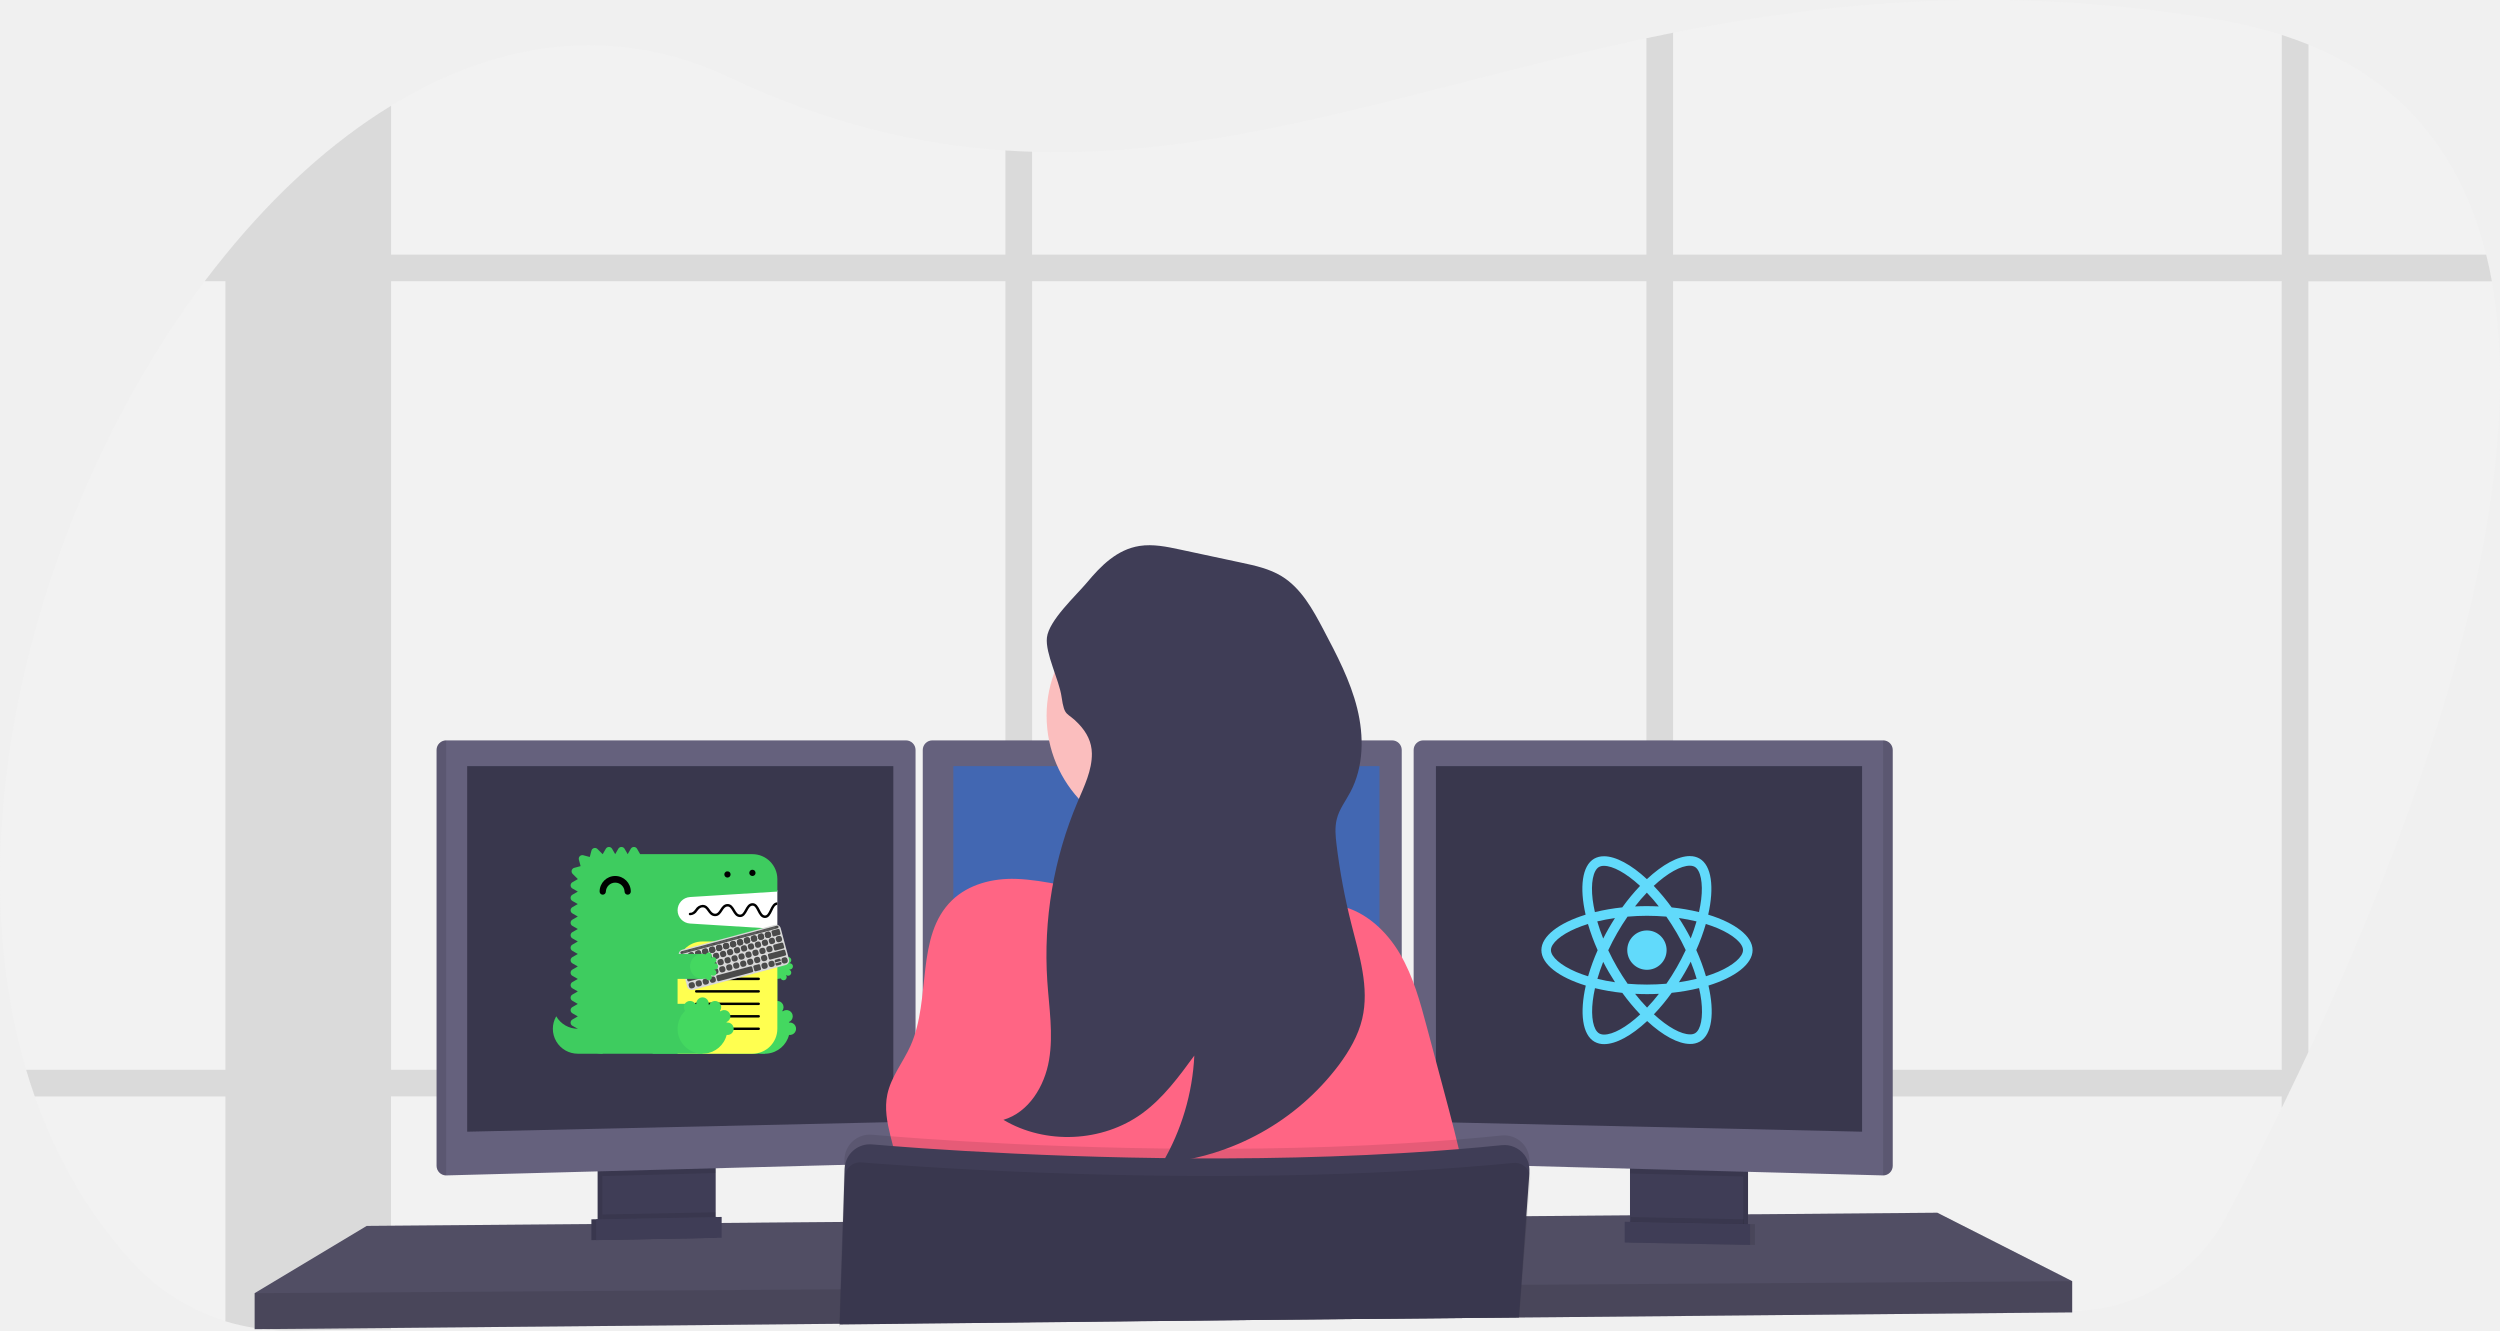
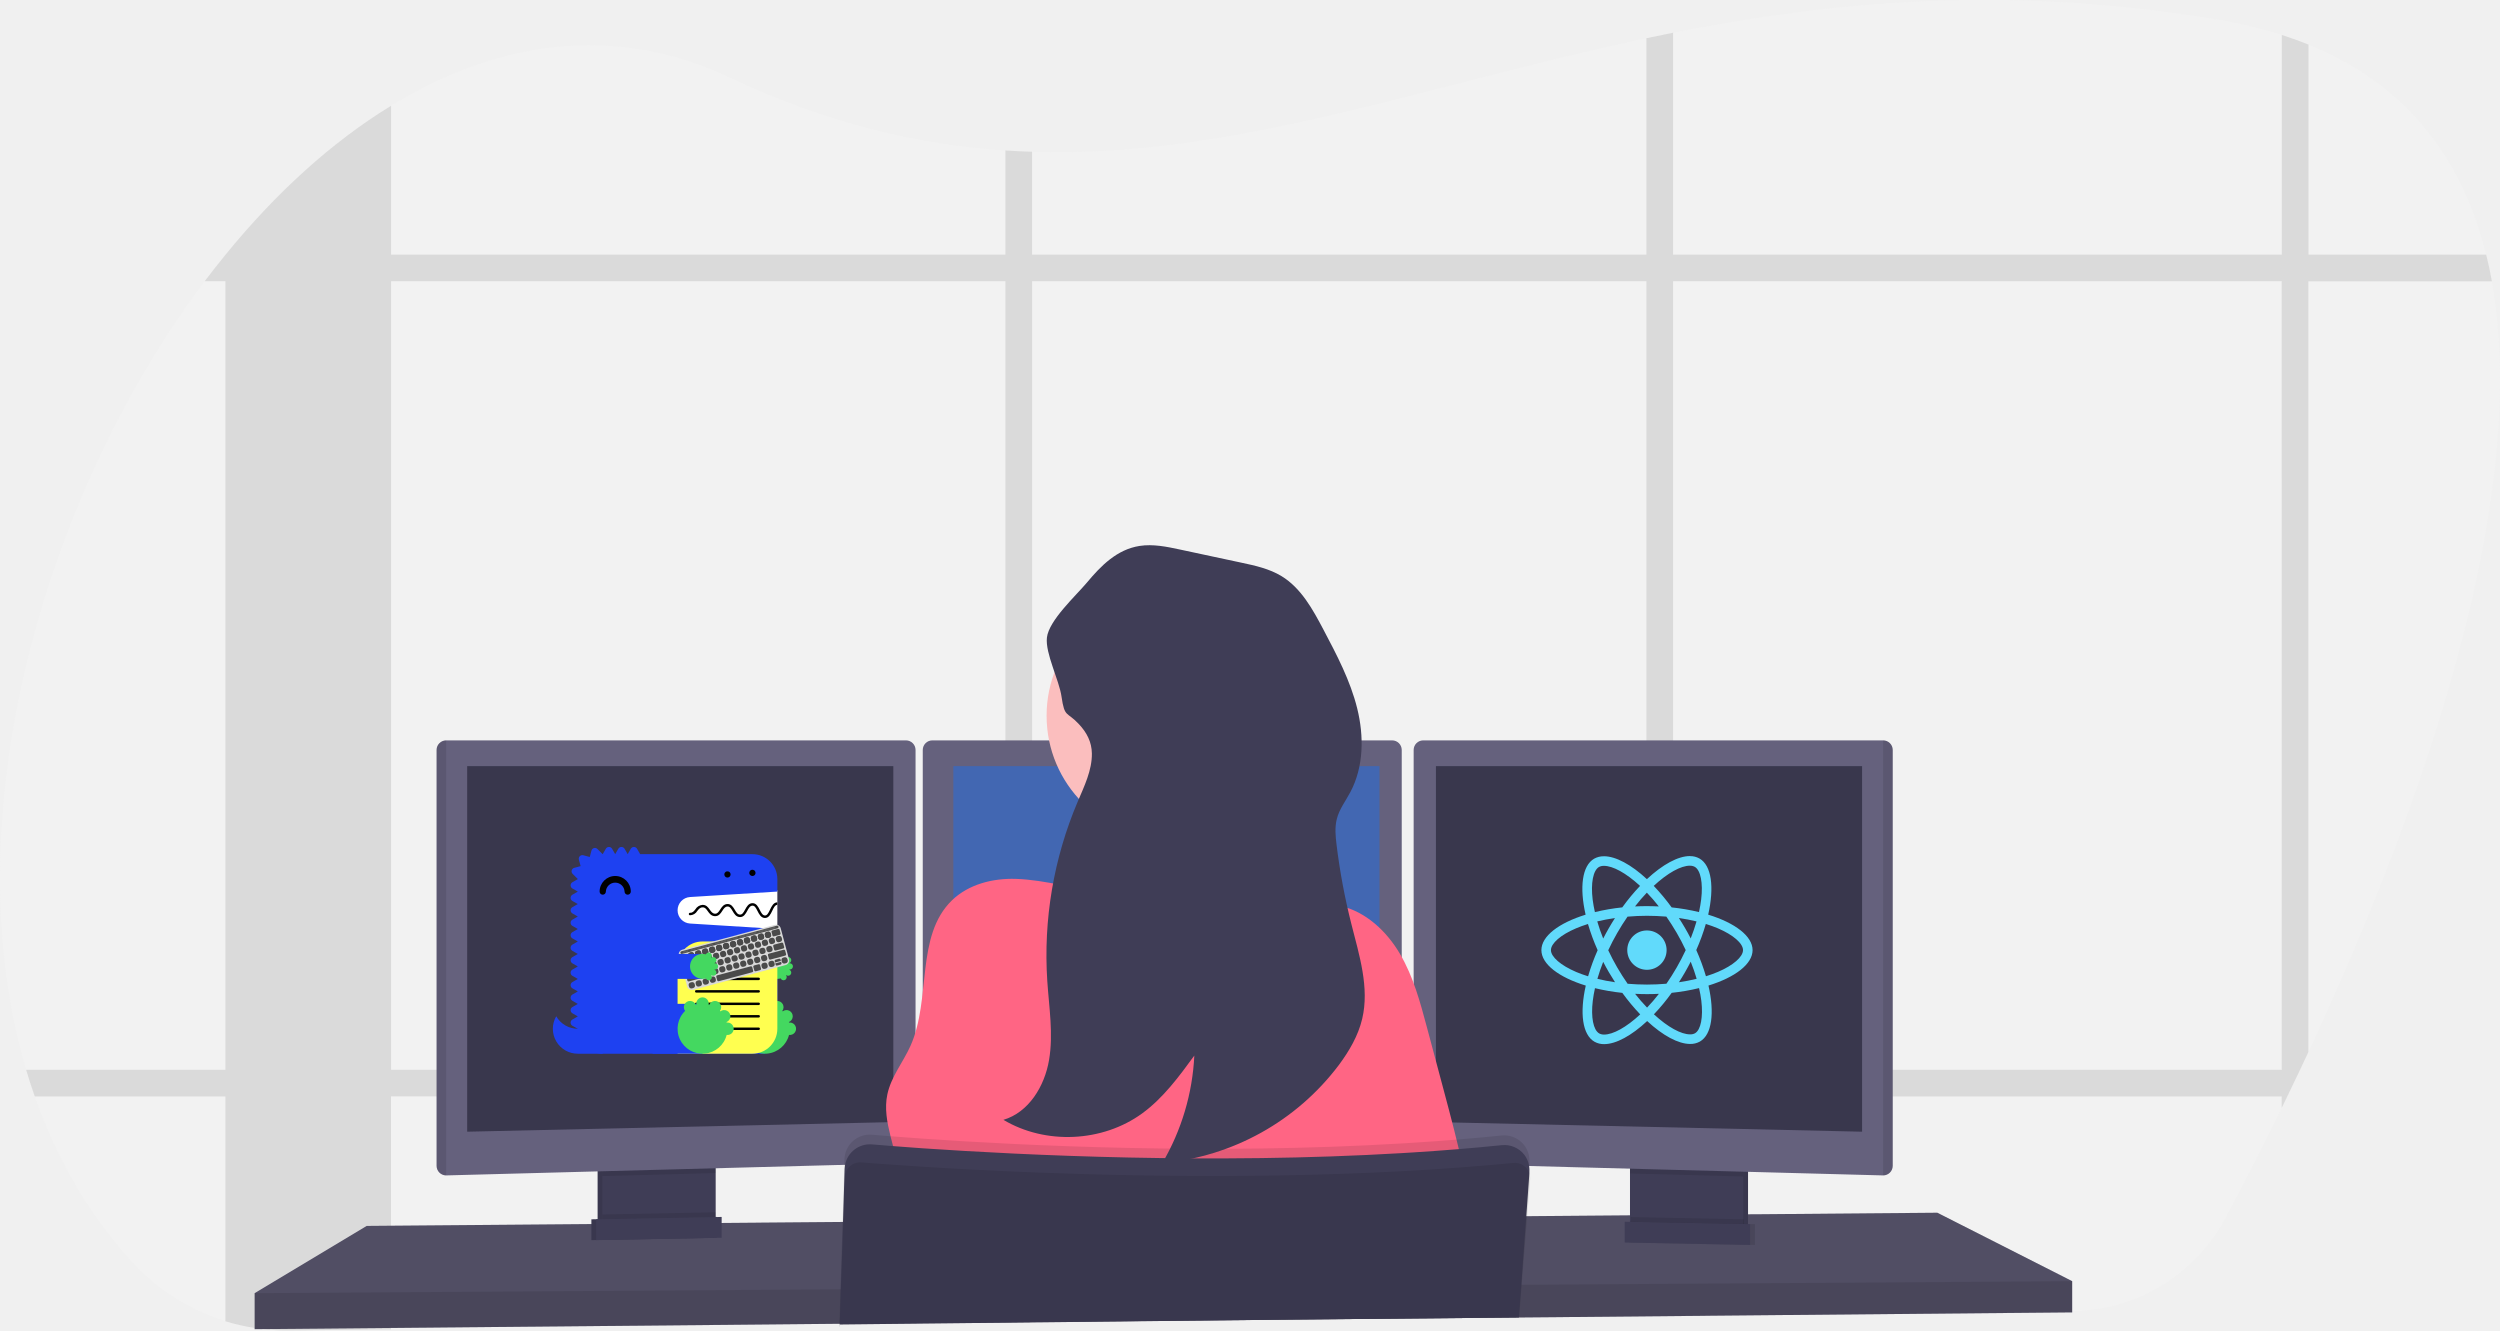
<svg xmlns="http://www.w3.org/2000/svg" width="1041.277" height="554.141" viewBox="0 0 1041.277 554.141">
  <g id="Group_24" data-name="Group 24" transform="translate(-440 -263)">
    <g id="Group_23" data-name="Group 23" transform="translate(439.989 262.965)">
      <path id="Path_299" data-name="Path 299" d="M1040.82,611.12q-1.74,3.75-3.47,7.4-2.7,5.67-5.33,11.12c-.78,1.61-1.56,3.19-2.32,4.77-8.6,17.57-16.63,33.11-23.45,45.89A73.21,73.21,0,0,1,942.44,719l-151.65,1.65h-1.6l-13,.14-11.12.12-34.1.37h-1.38l-17.36.19h-.53l-107,1.16-95.51,1-11.11.12-69,.75H429l-44.75.48h-.48l-141.5,1.53-42.33.46a87.991,87.991,0,0,1-10.79-.54h0c-1.22-.14-2.44-.3-3.65-.49a87.38,87.38,0,0,1-51.29-27.54C116,678.37,102.75,655,93.85,629.64q-1.93-5.49-3.6-11.12C59.44,514.37,97,380,164.6,290.08q4.25-5.64,8.64-11l.07-.08c20.79-25.52,44.1-46.84,68.93-62,44-26.91,92.75-34.49,140.7-11.9,40.57,19.12,78.45,28.11,115.17,30.55,3.71.24,7.42.42,11.11.53,84.23,2.65,163.17-27.7,255.87-47.29,3.69-.78,7.39-1.55,11.12-2.28,66.13-13.16,139.49-20.1,226.73-5.51a189.089,189.089,0,0,1,26.76,6.4q5.77,1.86,11.12,4c41.64,16.94,64.35,48.24,74,87.46q1.37,5.46,2.37,11.11C1134.3,384.41,1084.19,518.23,1040.82,611.12Z" transform="translate(-79.34 -172.91)" fill="#f2f2f2" />
      <path id="Path_300" data-name="Path 300" d="M576.36,618.52a95.21,95.21,0,0,1-1.87,11.12h93.7V618.52Zm-78.25,62.81,11.11-.09V653.77c-3.81-.17-7.52-.34-11.11-.52ZM265.19,618.52v11.12h198.5V618.52ZM1114.87,279h-74V191.51q-5.35-2.17-11.12-4V279H776.21V186.58c-3.73.73-7.43,1.5-11.12,2.28V279H509.22V236.15c-3.69-.11-7.4-.29-11.11-.53V279H242.24V217c-24.83,15.16-48.14,36.48-68.93,62h-.07v.08q-4.4,5.4-8.64,11h8.64V618.52h-83q1.66,5.63,3.6,11.12h79.39v93.62a87,87,0,0,0,12.2,2.79c1.21.19,2.43.35,3.65.49h0a87.991,87.991,0,0,0,10.79.54l42.33-.46v-97H498.11v94.21l11.11-.12V629.64H765.09V721l11.12-.12V629.64H1029.7v4.77c.76-1.58,1.54-3.16,2.32-4.77q2.63-5.45,5.33-11.12,1.73-3.64,3.47-7.4v-321h76.42Q1116.23,284.43,1114.87,279ZM242.24,618.52V290.08H498.11V618.52Zm267,0V290.08H765.09V618.52Zm520.48,0H776.21V290.08H1029.7Z" transform="translate(-79.34 -172.91)" opacity="0.1" />
      <path id="Path_301" data-name="Path 301" d="M863.09,533.65v13l-151.92,1.4-1.62.03-57.74.53-1.38.02-17.55.15h-.52l-106.98.99L349.77,551.4h-.15l-44.65.42-.48.01-198.4,1.82v-15l46.65-28,93.6-.78,2-.01.66-.01,2-.03,44.94-.37,2.01-.01.64-.01,2-.01L315,509.3l.38-.01,35.55-.3h.29l277.4-2.34,6.79-.05h.68l5.18-.05,37.65-.31,2-.03,1.85-.02h.96l11.71-.09,2.32-.03,3.11-.02,9.75-.09,15.47-.13,2-.02,3.48-.02h.65l74.71-.64Z" fill="#65617d" />
      <path id="Path_302" data-name="Path 302" d="M863.09,533.65v13l-151.92,1.4-1.62.03-57.74.53-1.38.02-17.55.15h-.52l-106.98.99L349.77,551.4h-.15l-44.65.42-.48.01-198.4,1.82v-15l46.65-28,93.6-.78,2-.01.66-.01,2-.03,44.94-.37,2.01-.01.64-.01,2-.01L315,509.3l.38-.01,35.55-.3h.29l277.4-2.34,6.79-.05h.68l5.18-.05,37.65-.31,2-.03,1.85-.02h.96l11.71-.09,2.32-.03,3.11-.02,9.75-.09,15.47-.13,2-.02,3.48-.02h.65l74.71-.64Z" opacity="0.2" />
      <path id="Path_303" data-name="Path 303" d="M375.44,656.57v24.49a6.13,6.13,0,0,1-3.5,5.54,6,6,0,0,1-2.5.6l-34.9.74a6,6,0,0,1-2.7-.57,6.12,6.12,0,0,1-3.57-5.57V656.57Z" transform="translate(-79.34 -172.91)" fill="#3f3d56" />
      <path id="Path_304" data-name="Path 304" d="M375.44,656.57v24.49a6.13,6.13,0,0,1-3.5,5.54,6,6,0,0,1-2.5.6l-34.9.74a6,6,0,0,1-2.7-.57,6.12,6.12,0,0,1-3.57-5.57V656.57Z" transform="translate(-79.34 -172.91)" opacity="0.1" />
      <path id="Path_305" data-name="Path 305" d="M377.44,656.57v24.49a6.13,6.13,0,0,1-3.5,5.54,6,6,0,0,1-2.5.6l-34.9.74a6,6,0,0,1-2.7-.57,6.12,6.12,0,0,1-3.57-5.57V656.57Z" transform="translate(-79.34 -172.91)" fill="#3f3d56" />
      <rect id="Rectangle_137" data-name="Rectangle 137" width="47.17" height="31.5" transform="translate(680.92 483.65)" fill="#3f3d56" />
      <rect id="Rectangle_138" data-name="Rectangle 138" width="47.17" height="31.5" transform="translate(680.92 483.65)" opacity="0.1" />
      <rect id="Rectangle_139" data-name="Rectangle 139" width="47.17" height="31.5" transform="translate(678.92 483.65)" fill="#3f3d56" />
      <path id="Path_306" data-name="Path 306" d="M298.09,483.65v4.97l-47.17,1.26v-6.23Z" opacity="0.1" />
      <path id="Path_307" data-name="Path 307" d="M460.69,485.27v168.2a4,4,0,0,1-3.85,3.95l-191.65,5.1h-.05a4,4,0,0,1-3.95-3.95V485.27a4,4,0,0,1,3.95-3.95h191.6a4,4,0,0,1,3.95,3.95Z" transform="translate(-79.34 -172.91)" fill="#65617d" />
      <path id="Path_308" data-name="Path 308" d="M265.19,481.32v181.2h-.05a4,4,0,0,1-3.95-3.95V485.27a4,4,0,0,1,3.95-3.95Z" transform="translate(-79.34 -172.91)" opacity="0.1" />
      <path id="Path_309" data-name="Path 309" d="M194.59,319.15h177.5V467.4l-177.5,4Z" fill="#39374d" />
      <path id="Path_310" data-name="Path 310" d="M726.09,483.65v6.41l-47.17-1.26v-5.15Z" opacity="0.1" />
      <path id="Path_311" data-name="Path 311" d="M867.69,485.27v173.3a4,4,0,0,1-4,3.95h0L672,657.42a4,4,0,0,1-3.85-3.95V485.27a4,4,0,0,1,3.95-3.95H863.7a4,4,0,0,1,3.99,3.95Z" transform="translate(-79.34 -172.91)" fill="#65617d" />
      <path id="Path_312" data-name="Path 312" d="M867.69,485.27v173.3a4,4,0,0,1-4,3.95h0V481.32h0a4,4,0,0,1,4,3.95Z" transform="translate(-79.34 -172.91)" opacity="0.1" />
      <path id="Path_313" data-name="Path 313" d="M775.59,319.15H598.09V467.4l177.5,4Z" fill="#39374d" />
      <path id="Path_314" data-name="Path 314" d="M663.19,485.27v168.2a4,4,0,0,1-3.85,3.95l-191.65,5.1h0a4,4,0,0,1-4-3.95V485.27a4,4,0,0,1,3.95-3.95h191.6A4,4,0,0,1,663.19,485.27Z" transform="translate(-79.34 -172.91)" fill="#65617d" />
      <path id="Path_315" data-name="Path 315" d="M397.09,319.15h177.5V467.4l-177.5,4Z" fill="#4267b2" />
      <path id="Path_316" data-name="Path 316" d="M863.09,533.65v13l-151.92,1.4-1.62.03-57.74.53-1.38.02-17.55.15h-.52l-106.98.99L349.77,551.4h-.15l-44.65.42-.48.01-198.4,1.82v-15l202.51-1.33h.48l40.99-.28h.19l283.08-1.87h.29l.17-.01h.47l4.79-.03h1.46l74.49-.5,4.4-.02.98-.01Z" opacity="0.1" />
      <circle id="Ellipse_111" data-name="Ellipse 111" cx="51.33" cy="51.33" r="51.33" transform="translate(435.93 246.82)" fill="#fbbebe" />
      <path id="Path_317" data-name="Path 317" d="M617.94,550.07s-99.5,12-90,0c3.44-4.34,4.39-17.2,4.2-31.85-.06-4.45-.22-9.06-.45-13.65-1.1-22-3.75-43.5-3.75-43.5s87-41,77-8.5c-4,13.13-2.69,31.57.35,48.88.89,5.05,1.92,10,3,14.7a344.66,344.66,0,0,0,9.65,33.92Z" transform="translate(-79.34 -172.91)" fill="#fbbebe" />
      <path id="Path_318" data-name="Path 318" d="M585.47,546c11.51-2.13,23.7-6,34.53-1.54,2.85,1.17,5.47,2.88,8.39,3.86s6.12,1.22,9.16,1.91c10.68,2.42,19.34,10.55,24.9,20s8.44,20.14,11.26,30.72l6.9,25.83c6,22.45,12,45.09,13.39,68.3a2437.506,2437.506,0,0,1-250.84,1.43c5.44-10.34,11-21.31,10.54-33s-7.19-23.22-4.76-34.74c1.55-7.34,6.57-13.39,9.64-20.22,8.75-19.52,1.94-45.79,17.32-60.65,6.92-6.68,17-9.21,26.63-8.89,12.28.41,24.85,4.24,37,6.11C555.09,547.48,569.79,548.88,585.47,546Z" transform="translate(-79.34 -172.91)" fill="#ff6584" />
      <path id="Path_319" data-name="Path 319" d="M716.37,657.17l-.1,1.43v.1l-.17,2.3-1.33,18.51-1.61,22.3-.46,6.28-1,13.44v.17l-107,1-175.59,1.9v.84h-.14v-1.12l.45-14.36.86-28.06.74-23.79.07-2.37a10.53,10.53,0,0,1,11.42-10.17c4.72.4,10.85.89,18.18,1.41l3,.22c42.33,2.94,120.56,6.74,199.5,2,1.66-.09,3.33-.19,5-.31,12.24-.77,24.47-1.76,36.58-3a10.53,10.53,0,0,1,11.6,11.23Z" transform="translate(-79.34 -172.91)" opacity="0.1" />
      <path id="Path_320" data-name="Path 320" d="M429.08,725.44v-.84l175.62-1.91,107-1h.3v-.17l1-13.44.43-6,1.64-22.61,1.29-17.9v-.44a10.617,10.617,0,0,0-.11-2.47.3.3,0,0,0,0-.1,10.391,10.391,0,0,0-2-4.64,10.54,10.54,0,0,0-9.42-4c-12.11,1.24-24.34,2.23-36.58,3-1.67.12-3.34.22-5,.31-78.94,4.69-157.17.89-199.5-2l-3-.22c-7.33-.52-13.46-1-18.18-1.41a10.54,10.54,0,0,0-11.24,8.53,11,11,0,0,0-.18,1.64l-.68,22.16L429.54,710l-.44,14.36v1.12Z" transform="translate(-79.34 -172.91)" fill="#3f3d56" />
      <path id="Path_321" data-name="Path 321" d="M716.67,664.18l-1.23,15.33-1.83,22.85-.46,5.72-1,12.81-.06.64v.17h0l-.15,1.48.11-1.48h-.29l-107,1-175.65,1.9v-.28l.49-14.36,1-28.06.64-18.65A6.36,6.36,0,0,1,434.3,658a6.25,6.25,0,0,1,3.78-.9c2.1.17,4.68.37,7.69.59,4.89.36,10.92.78,17.94,1.22,13,.82,29.31,1.7,48,2.42,52,2,122.2,2.67,188.88-3.17,3-.26,6.1-.55,9.13-.84a6.26,6.26,0,0,1,3.48.66,5.159,5.159,0,0,1,.86.54,6.14,6.14,0,0,1,2,2.46,3.564,3.564,0,0,1,.25.61A6.279,6.279,0,0,1,716.67,664.18Z" transform="translate(-79.34 -172.91)" opacity="0.1" />
      <path id="Path_322" data-name="Path 322" d="M377.44,677.87v3.19a6.13,6.13,0,0,1-3.5,5.54l-40.1.77a6.12,6.12,0,0,1-3.57-5.57v-3Z" transform="translate(-79.34 -172.91)" opacity="0.1" />
      <path id="Path_323" data-name="Path 323" d="M298.59,515.57l-52.25,1V507.9l52.25-1Z" fill="#3f3d56" />
      <path id="Path_324" data-name="Path 324" d="M298.59,515.57l-52.25,1V507.9l52.25-1Z" opacity="0.1" />
      <path id="Path_325" data-name="Path 325" d="M300.59,515.57l-52.25,1V507.9l52.25-1Z" fill="#3f3d56" />
      <path id="Path_326" data-name="Path 326" d="M758.56,679.87v3.19a6.13,6.13,0,0,0,3.5,5.54l40.1.77a6.12,6.12,0,0,0,3.57-5.57v-3Z" transform="translate(-79.34 -172.91)" opacity="0.1" />
      <path id="Path_327" data-name="Path 327" d="M678.72,517.57l52.25,1V509.9l-52.25-1Z" opacity="0.1" />
      <path id="Path_328" data-name="Path 328" d="M676.72,517.57l52.25,1V509.9l-52.25-1Z" fill="#3f3d56" />
      <path id="Path_329" data-name="Path 329" d="M534.13,486.79c.08,7-3.16,13.6-5.91,20.07a163.491,163.491,0,0,0-12.66,74.71c.73,11,2.58,22,.73,32.9s-8.43,21.77-19,24.9c17.53,10.45,41.26,9.35,57.76-2.66,8.79-6.4,15.34-15.33,21.75-24.11a97.86,97.86,0,0,1-13.31,44.75A103.43,103.43,0,0,0,637,616.53c4.31-5.81,8.06-12.19,9.72-19.23,3.09-13-1.22-26.51-4.51-39.5a266.055,266.055,0,0,1-6.17-33c-.43-3.56-.78-7.22.1-10.7,1-4.07,3.67-7.51,5.64-11.22,5.6-10.54,5.73-23.3,2.86-34.88s-8.49-22.26-14.06-32.81c-4.46-8.46-9.3-17.31-17.46-22.28-5.1-3.1-11-4.39-16.88-5.64l-25.37-5.43c-5.55-1.19-11.26-2.38-16.87-1.51-9.47,1.48-16.14,8.32-22,15.34-4.59,5.46-15.81,15.71-16.6,22.86-.72,6.59,5.1,17.63,6.09,24.58,1.3,9,2.22,6,7.3,11.52C532,478.05,534.07,482,534.13,486.79Z" transform="translate(-79.34 -172.91)" fill="#3f3d56" />
    </g>
    <g id="docusaurus_keytar" transform="translate(670.271 615.768)">
      <path id="Path_40" data-name="Path 40" d="M99,52h43.635V69.662H99Z" transform="translate(-49.132 -33.936)" fill="#fff" fill-rule="evenodd" />
-       <path id="Path_41" data-name="Path 41" d="M13.389,158.195A10.377,10.377,0,0,1,4.4,153a10.377,10.377,0,0,0,8.988,15.584H23.779V158.195Z" transform="translate(-3 -82.47)" fill="#3ecc5f" fill-rule="evenodd" />
-       <path id="Path_42" data-name="Path 42" d="M66.967,38.083l36.373-2.273V30.615A10.389,10.389,0,0,0,92.95,20.226H46.2l-1.3-2.249a1.5,1.5,0,0,0-2.6,0L41,20.226l-1.3-2.249a1.5,1.5,0,0,0-2.6,0l-1.3,2.249-1.3-2.249a1.5,1.5,0,0,0-2.6,0l-1.3,2.249-.034,0-2.152-2.151a1.5,1.5,0,0,0-2.508.672L25.21,21.4l-2.7-.723a1.5,1.5,0,0,0-1.836,1.837l.722,2.7-2.65.71a1.5,1.5,0,0,0-.673,2.509l2.152,2.152c0,.011,0,.022,0,.033l-2.249,1.3a1.5,1.5,0,0,0,0,2.6l2.249,1.3-2.249,1.3a1.5,1.5,0,0,0,0,2.6L20.226,41l-2.249,1.3a1.5,1.5,0,0,0,0,2.6l2.249,1.3-2.249,1.3a1.5,1.5,0,0,0,0,2.6l2.249,1.3-2.249,1.3a1.5,1.5,0,0,0,0,2.6l2.249,1.3-2.249,1.3a1.5,1.5,0,0,0,0,2.6l2.249,1.3-2.249,1.3a1.5,1.5,0,0,0,0,2.6l2.249,1.3-2.249,1.3a1.5,1.5,0,0,0,0,2.6l2.249,1.3-2.249,1.3a1.5,1.5,0,0,0,0,2.6l2.249,1.3-2.249,1.3a1.5,1.5,0,0,0,0,2.6l2.249,1.3-2.249,1.3a1.5,1.5,0,0,0,0,2.6l2.249,1.3-2.249,1.3a1.5,1.5,0,0,0,0,2.6l2.249,1.3A10.389,10.389,0,0,0,30.615,103.34H92.95A10.389,10.389,0,0,0,103.34,92.95V51.393L66.967,49.12a5.53,5.53,0,0,1,0-11.038" transform="translate(-9.836 -17.226)" fill="#3ecc5f" fill-rule="evenodd" />
-       <path id="Path_43" data-name="Path 43" d="M143,163.779h15.584V143H143Z" transform="translate(-70.275 -77.665)" fill="#3ecc5f" fill-rule="evenodd" />
+       <path id="Path_41" data-name="Path 41" d="M13.389,158.195A10.377,10.377,0,0,1,4.4,153a10.377,10.377,0,0,0,8.988,15.584H23.779V158.195Z" transform="translate(-3 -82.47)" fill="#1E41F1" fill-rule="evenodd" />
+       <path id="Path_42" data-name="Path 42" d="M66.967,38.083l36.373-2.273V30.615A10.389,10.389,0,0,0,92.95,20.226H46.2l-1.3-2.249a1.5,1.5,0,0,0-2.6,0L41,20.226l-1.3-2.249a1.5,1.5,0,0,0-2.6,0l-1.3,2.249-1.3-2.249a1.5,1.5,0,0,0-2.6,0l-1.3,2.249-.034,0-2.152-2.151a1.5,1.5,0,0,0-2.508.672L25.21,21.4l-2.7-.723a1.5,1.5,0,0,0-1.836,1.837l.722,2.7-2.65.71a1.5,1.5,0,0,0-.673,2.509l2.152,2.152c0,.011,0,.022,0,.033l-2.249,1.3a1.5,1.5,0,0,0,0,2.6l2.249,1.3-2.249,1.3a1.5,1.5,0,0,0,0,2.6L20.226,41l-2.249,1.3a1.5,1.5,0,0,0,0,2.6l2.249,1.3-2.249,1.3a1.5,1.5,0,0,0,0,2.6l2.249,1.3-2.249,1.3a1.5,1.5,0,0,0,0,2.6l2.249,1.3-2.249,1.3a1.5,1.5,0,0,0,0,2.6l2.249,1.3-2.249,1.3a1.5,1.5,0,0,0,0,2.6l2.249,1.3-2.249,1.3a1.5,1.5,0,0,0,0,2.6l2.249,1.3-2.249,1.3a1.5,1.5,0,0,0,0,2.6l2.249,1.3-2.249,1.3a1.5,1.5,0,0,0,0,2.6l2.249,1.3-2.249,1.3a1.5,1.5,0,0,0,0,2.6l2.249,1.3-2.249,1.3a1.5,1.5,0,0,0,0,2.6l2.249,1.3A10.389,10.389,0,0,0,30.615,103.34H92.95A10.389,10.389,0,0,0,103.34,92.95V51.393L66.967,49.12a5.53,5.53,0,0,1,0-11.038" transform="translate(-9.836 -17.226)" fill="#1E41F1" fill-rule="evenodd" />
+       <path id="Path_43" data-name="Path 43" d="M143,163.779h15.584V143H143Z" transform="translate(-70.275 -77.665)" fill="#1E41F1" fill-rule="evenodd" />
      <path id="Path_44" data-name="Path 44" d="M173.779,148.389a2.582,2.582,0,0,0-.332.033c-.02-.078-.038-.156-.06-.234a2.594,2.594,0,1,0-2.567-4.455q-.086-.088-.174-.175a2.593,2.593,0,1,0-4.461-2.569c-.077-.022-.154-.04-.231-.06a2.6,2.6,0,1,0-5.128,0c-.077.02-.154.038-.231.06a2.594,2.594,0,1,0-4.461,2.569,10.384,10.384,0,1,0,17.314,9.992,2.592,2.592,0,1,0,.332-5.161" transform="translate(-75.08 -75.262)" fill="#44d860" fill-rule="evenodd" />
-       <path id="Path_45" data-name="Path 45" d="M153,113.389h15.584V103H153Z" transform="translate(-75.08 -58.444)" fill="#3ecc5f" fill-rule="evenodd" />
+       <path id="Path_45" data-name="Path 45" d="M153,113.389h15.584V103H153Z" transform="translate(-75.08 -58.444)" fill="#1E41F1" fill-rule="evenodd" />
      <path id="Path_46" data-name="Path 46" d="M183.389,108.944a1.3,1.3,0,1,0,0-2.6,1.336,1.336,0,0,0-.166.017c-.01-.039-.019-.078-.03-.117a1.3,1.3,0,0,0-.5-2.5,1.285,1.285,0,0,0-.783.269q-.043-.044-.087-.087a1.285,1.285,0,0,0,.263-.776,1.3,1.3,0,0,0-2.493-.509,5.195,5.195,0,1,0,0,10,1.3,1.3,0,0,0,2.493-.509,1.285,1.285,0,0,0-.263-.776q.044-.043.087-.087a1.285,1.285,0,0,0,.783.269,1.3,1.3,0,0,0,.5-2.5c.011-.038.02-.078.03-.117a1.337,1.337,0,0,0,.166.017" transform="translate(-84.691 -57.894)" fill="#44d860" fill-rule="evenodd" />
      <path id="Path_47" data-name="Path 47" d="M52.188,48.292a1.3,1.3,0,0,1-1.3-1.3,3.9,3.9,0,0,0-7.792,0,1.3,1.3,0,1,1-2.6,0,6.493,6.493,0,0,1,12.987,0,1.3,1.3,0,0,1-1.3,1.3" transform="translate(-21.02 -28.41)" fill-rule="evenodd" />
      <path id="Path_48" data-name="Path 48" d="M103,139.752h31.168a10.389,10.389,0,0,0,10.389-10.389V93H113.389A10.389,10.389,0,0,0,103,103.389Z" transform="translate(-51.054 -53.638)" fill="#ffff50" fill-rule="evenodd" />
      <path id="Path_49" data-name="Path 49" d="M141.1,94.017H115.106a.519.519,0,1,1,0-1.039H141.1a.519.519,0,0,1,0,1.039m0,10.389H115.106a.519.519,0,1,1,0-1.039H141.1a.519.519,0,0,1,0,1.039m0,10.389H115.106a.519.519,0,1,1,0-1.039H141.1a.519.519,0,0,1,0,1.039m0-25.877H115.106a.519.519,0,1,1,0-1.039H141.1a.519.519,0,0,1,0,1.039m0,10.293H115.106a.519.519,0,1,1,0-1.039H141.1a.519.519,0,0,1,0,1.039m0,10.389H115.106a.519.519,0,1,1,0-1.039H141.1a.519.519,0,0,1,0,1.039m7.782-47.993c-.006,0-.011,0-.018,0-1.605.055-2.365,1.66-3.035,3.077-.7,1.48-1.24,2.443-2.126,2.414-.981-.035-1.542-1.144-2.137-2.317-.683-1.347-1.462-2.876-3.1-2.819-1.582.054-2.344,1.451-3.017,2.684-.715,1.313-1.2,2.112-2.141,2.075-1-.036-1.533-.938-2.149-1.981-.686-1.162-1.479-2.467-3.084-2.423-1.555.053-2.319,1.239-2.994,2.286-.713,1.106-1.213,1.781-2.164,1.741-1.025-.036-1.554-.784-2.167-1.65-.688-.973-1.463-2.074-3.062-2.021a3.815,3.815,0,0,0-2.959,1.879c-.64.812-1.14,1.456-2.2,1.415a.52.52,0,0,0-.037,1.039,3.588,3.588,0,0,0,3.05-1.811c.611-.777,1.139-1.448,2.178-1.483,1-.043,1.47.579,2.179,1.582.674.953,1.438,2.033,2.977,2.089,1.612.054,2.387-1.151,3.074-2.217.614-.953,1.144-1.775,2.156-1.81.931-.035,1.438.7,2.153,1.912.674,1.141,1.437,2.434,3.006,2.491,1.623.056,2.407-1.361,3.09-2.616.592-1.085,1.15-2.109,2.14-2.143.931-.022,1.417.829,2.135,2.249.671,1.326,1.432,2.828,3.026,2.886l.088,0c1.592,0,2.347-1.6,3.015-3.01.592-1.252,1.152-2.431,2.113-2.479Z" transform="translate(-55.378 -38.552)" fill-rule="evenodd" />
-       <path id="Path_50" data-name="Path 50" d="M83,163.779h20.779V143H83Z" transform="translate(-41.443 -77.665)" fill="#3ecc5f" fill-rule="evenodd" />
+       <path id="Path_50" data-name="Path 50" d="M83,163.779h20.779V143H83Z" transform="translate(-41.443 -77.665)" fill="#1E41F1" fill-rule="evenodd" />
      <g id="Group_8" data-name="Group 8" transform="matrix(0.966, -0.259, 0.259, 0.966, 51.971, 43.3)">
        <rect id="Rectangle_3" data-name="Rectangle 3" width="43.906" height="17.333" rx="2" transform="translate(0 0)" fill="#d8d8d8" />
        <g id="Group_2" data-name="Group 2" transform="translate(0.728 10.948)">
          <rect id="Rectangle_4" data-name="Rectangle 4" width="2.537" height="2.537" rx="1" transform="translate(7.985 0)" fill="#4a4a4a" />
          <rect id="Rectangle_5" data-name="Rectangle 5" width="2.537" height="2.537" rx="1" transform="translate(10.991 0)" fill="#4a4a4a" />
          <rect id="Rectangle_6" data-name="Rectangle 6" width="2.537" height="2.537" rx="1" transform="translate(13.997 0)" fill="#4a4a4a" />
          <rect id="Rectangle_7" data-name="Rectangle 7" width="2.537" height="2.537" rx="1" transform="translate(17.003 0)" fill="#4a4a4a" />
          <rect id="Rectangle_8" data-name="Rectangle 8" width="2.537" height="2.537" rx="1" transform="translate(20.009 0)" fill="#4a4a4a" />
          <rect id="Rectangle_9" data-name="Rectangle 9" width="2.537" height="2.537" rx="1" transform="translate(23.015 0)" fill="#4a4a4a" />
          <rect id="Rectangle_10" data-name="Rectangle 10" width="2.537" height="2.537" rx="1" transform="translate(26.021 0)" fill="#4a4a4a" />
          <rect id="Rectangle_11" data-name="Rectangle 11" width="2.537" height="2.537" rx="1" transform="translate(29.028 0)" fill="#4a4a4a" />
          <rect id="Rectangle_12" data-name="Rectangle 12" width="2.537" height="2.537" rx="1" transform="translate(32.034 0)" fill="#4a4a4a" />
          <path id="Path_51" data-name="Path 51" d="M.519,0H6.9A.519.519,0,0,1,7.421.52v1.5a.519.519,0,0,1-.519.519H.519A.519.519,0,0,1,0,2.017V.519A.519.519,0,0,1,.519,0ZM35.653,0h6.383a.519.519,0,0,1,.519.519v1.5a.519.519,0,0,1-.519.519H35.652a.519.519,0,0,1-.519-.519V.519A.519.519,0,0,1,35.652,0Z" transform="translate(0 0)" fill="#4a4a4a" fill-rule="evenodd" />
        </g>
        <g id="Group_3" data-name="Group 3" transform="translate(0.728 4.878)">
          <path id="Path_52" data-name="Path 52" d="M.519,0H2.956a.519.519,0,0,1,.519.519v1.5a.519.519,0,0,1-.519.519H.519A.519.519,0,0,1,0,2.017V.519A.519.519,0,0,1,.519,0Z" transform="translate(0 0)" fill="#4a4a4a" fill-rule="evenodd" />
          <rect id="Rectangle_13" data-name="Rectangle 13" width="2.537" height="2.537" rx="1" transform="translate(3.945 0)" fill="#4a4a4a" />
          <rect id="Rectangle_14" data-name="Rectangle 14" width="2.537" height="2.537" rx="1" transform="translate(6.951 0)" fill="#4a4a4a" />
          <rect id="Rectangle_15" data-name="Rectangle 15" width="2.537" height="2.537" rx="1" transform="translate(9.958 0)" fill="#4a4a4a" />
          <rect id="Rectangle_16" data-name="Rectangle 16" width="2.537" height="2.537" rx="1" transform="translate(12.964 0)" fill="#4a4a4a" />
          <rect id="Rectangle_17" data-name="Rectangle 17" width="2.537" height="2.537" rx="1" transform="translate(15.97 0)" fill="#4a4a4a" />
          <rect id="Rectangle_18" data-name="Rectangle 18" width="2.537" height="2.537" rx="1" transform="translate(18.976 0)" fill="#4a4a4a" />
          <rect id="Rectangle_19" data-name="Rectangle 19" width="2.537" height="2.537" rx="1" transform="translate(21.982 0)" fill="#4a4a4a" />
          <rect id="Rectangle_20" data-name="Rectangle 20" width="2.537" height="2.537" rx="1" transform="translate(24.988 0)" fill="#4a4a4a" />
          <rect id="Rectangle_21" data-name="Rectangle 21" width="2.537" height="2.537" rx="1" transform="translate(27.994 0)" fill="#4a4a4a" />
          <rect id="Rectangle_22" data-name="Rectangle 22" width="2.537" height="2.537" rx="1" transform="translate(31 0)" fill="#4a4a4a" />
          <rect id="Rectangle_23" data-name="Rectangle 23" width="2.537" height="2.537" rx="1" transform="translate(34.006 0)" fill="#4a4a4a" />
          <rect id="Rectangle_24" data-name="Rectangle 24" width="2.537" height="2.537" rx="1" transform="translate(37.012 0)" fill="#4a4a4a" />
          <rect id="Rectangle_25" data-name="Rectangle 25" width="2.537" height="2.537" rx="1" transform="translate(40.018 0)" fill="#4a4a4a" />
        </g>
        <g id="Group_4" data-name="Group 4" transform="translate(43.283 4.538) rotate(180)">
          <path id="Path_53" data-name="Path 53" d="M.519,0H2.956a.519.519,0,0,1,.519.519v1.5a.519.519,0,0,1-.519.519H.519A.519.519,0,0,1,0,2.017V.519A.519.519,0,0,1,.519,0Z" transform="translate(0 0)" fill="#4a4a4a" fill-rule="evenodd" />
          <rect id="Rectangle_26" data-name="Rectangle 26" width="2.537" height="2.537" rx="1" transform="translate(3.945 0)" fill="#4a4a4a" />
          <rect id="Rectangle_27" data-name="Rectangle 27" width="2.537" height="2.537" rx="1" transform="translate(6.951 0)" fill="#4a4a4a" />
          <rect id="Rectangle_28" data-name="Rectangle 28" width="2.537" height="2.537" rx="1" transform="translate(9.958 0)" fill="#4a4a4a" />
          <rect id="Rectangle_29" data-name="Rectangle 29" width="2.537" height="2.537" rx="1" transform="translate(12.964 0)" fill="#4a4a4a" />
          <rect id="Rectangle_30" data-name="Rectangle 30" width="2.537" height="2.537" rx="1" transform="translate(15.97 0)" fill="#4a4a4a" />
          <rect id="Rectangle_31" data-name="Rectangle 31" width="2.537" height="2.537" rx="1" transform="translate(18.976 0)" fill="#4a4a4a" />
          <rect id="Rectangle_32" data-name="Rectangle 32" width="2.537" height="2.537" rx="1" transform="translate(21.982 0)" fill="#4a4a4a" />
          <rect id="Rectangle_33" data-name="Rectangle 33" width="2.537" height="2.537" rx="1" transform="translate(24.988 0)" fill="#4a4a4a" />
          <rect id="Rectangle_34" data-name="Rectangle 34" width="2.537" height="2.537" rx="1" transform="translate(27.994 0)" fill="#4a4a4a" />
          <rect id="Rectangle_35" data-name="Rectangle 35" width="2.537" height="2.537" rx="1" transform="translate(31.001 0)" fill="#4a4a4a" />
          <rect id="Rectangle_36" data-name="Rectangle 36" width="2.537" height="2.537" rx="1" transform="translate(34.007 0)" fill="#4a4a4a" />
          <rect id="Rectangle_37" data-name="Rectangle 37" width="2.537" height="2.537" rx="1" transform="translate(37.013 0)" fill="#4a4a4a" />
          <rect id="Rectangle_38" data-name="Rectangle 38" width="2.537" height="2.537" rx="1" transform="translate(40.018 0)" fill="#4a4a4a" />
          <rect id="Rectangle_39" data-name="Rectangle 39" width="2.537" height="2.537" rx="1" transform="translate(3.945 0)" fill="#4a4a4a" />
          <rect id="Rectangle_40" data-name="Rectangle 40" width="2.537" height="2.537" rx="1" transform="translate(6.951 0)" fill="#4a4a4a" />
          <rect id="Rectangle_41" data-name="Rectangle 41" width="2.537" height="2.537" rx="1" transform="translate(9.958 0)" fill="#4a4a4a" />
          <rect id="Rectangle_42" data-name="Rectangle 42" width="2.537" height="2.537" rx="1" transform="translate(12.964 0)" fill="#4a4a4a" />
          <rect id="Rectangle_43" data-name="Rectangle 43" width="2.537" height="2.537" rx="1" transform="translate(15.97 0)" fill="#4a4a4a" />
          <rect id="Rectangle_44" data-name="Rectangle 44" width="2.537" height="2.537" rx="1" transform="translate(18.976 0)" fill="#4a4a4a" />
          <rect id="Rectangle_45" data-name="Rectangle 45" width="2.537" height="2.537" rx="1" transform="translate(21.982 0)" fill="#4a4a4a" />
          <rect id="Rectangle_46" data-name="Rectangle 46" width="2.537" height="2.537" rx="1" transform="translate(24.988 0)" fill="#4a4a4a" />
          <rect id="Rectangle_47" data-name="Rectangle 47" width="2.537" height="2.537" rx="1" transform="translate(27.994 0)" fill="#4a4a4a" />
          <rect id="Rectangle_48" data-name="Rectangle 48" width="2.537" height="2.537" rx="1" transform="translate(31.001 0)" fill="#4a4a4a" />
          <rect id="Rectangle_49" data-name="Rectangle 49" width="2.537" height="2.537" rx="1" transform="translate(34.007 0)" fill="#4a4a4a" />
          <rect id="Rectangle_50" data-name="Rectangle 50" width="2.537" height="2.537" rx="1" transform="translate(37.013 0)" fill="#4a4a4a" />
          <rect id="Rectangle_51" data-name="Rectangle 51" width="2.537" height="2.537" rx="1" transform="translate(40.018 0)" fill="#4a4a4a" />
        </g>
        <g id="Group_6" data-name="Group 6" transform="translate(0.728 7.883)">
          <path id="Path_54" data-name="Path 54" d="M.519,0h3.47a.519.519,0,0,1,.519.519v1.5a.519.519,0,0,1-.519.519H.519A.519.519,0,0,1,0,2.017V.52A.519.519,0,0,1,.519,0Z" transform="translate(0 0)" fill="#4a4a4a" fill-rule="evenodd" />
          <g id="Group_5" data-name="Group 5" transform="translate(5.073 0)">
            <rect id="Rectangle_52" data-name="Rectangle 52" width="2.537" height="2.537" rx="1" transform="translate(0 0)" fill="#4a4a4a" />
            <rect id="Rectangle_53" data-name="Rectangle 53" width="2.537" height="2.537" rx="1" transform="translate(3.006 0)" fill="#4a4a4a" />
            <rect id="Rectangle_54" data-name="Rectangle 54" width="2.537" height="2.537" rx="1" transform="translate(6.012 0)" fill="#4a4a4a" />
            <rect id="Rectangle_55" data-name="Rectangle 55" width="2.537" height="2.537" rx="1" transform="translate(9.018 0)" fill="#4a4a4a" />
            <rect id="Rectangle_56" data-name="Rectangle 56" width="2.537" height="2.537" rx="1" transform="translate(12.025 0)" fill="#4a4a4a" />
            <rect id="Rectangle_57" data-name="Rectangle 57" width="2.537" height="2.537" rx="1" transform="translate(15.031 0)" fill="#4a4a4a" />
            <rect id="Rectangle_58" data-name="Rectangle 58" width="2.537" height="2.537" rx="1" transform="translate(18.037 0)" fill="#4a4a4a" />
            <rect id="Rectangle_59" data-name="Rectangle 59" width="2.537" height="2.537" rx="1" transform="translate(21.042 0)" fill="#4a4a4a" />
            <rect id="Rectangle_60" data-name="Rectangle 60" width="2.537" height="2.537" rx="1" transform="translate(24.049 0)" fill="#4a4a4a" />
            <rect id="Rectangle_61" data-name="Rectangle 61" width="2.537" height="2.537" rx="1" transform="translate(27.055 0)" fill="#4a4a4a" />
            <rect id="Rectangle_62" data-name="Rectangle 62" width="2.537" height="2.537" rx="1" transform="translate(30.061 0)" fill="#4a4a4a" />
          </g>
          <path id="Path_55" data-name="Path 55" d="M.52,0H3.8a.519.519,0,0,1,.519.519v1.5a.519.519,0,0,1-.519.519H.519A.519.519,0,0,1,0,2.017V.52A.519.519,0,0,1,.519,0Z" transform="translate(38.234 0)" fill="#4a4a4a" fill-rule="evenodd" />
        </g>
        <g id="Group_7" data-name="Group 7" transform="translate(0.728 14.084)">
          <rect id="Rectangle_63" data-name="Rectangle 63" width="2.537" height="2.537" rx="1" transform="translate(0 0)" fill="#4a4a4a" />
          <rect id="Rectangle_64" data-name="Rectangle 64" width="2.537" height="2.537" rx="1" transform="translate(3.006 0)" fill="#4a4a4a" />
          <rect id="Rectangle_65" data-name="Rectangle 65" width="2.537" height="2.537" rx="1" transform="translate(6.012 0)" fill="#4a4a4a" />
          <rect id="Rectangle_66" data-name="Rectangle 66" width="2.537" height="2.537" rx="1" transform="translate(9.018 0)" fill="#4a4a4a" />
          <path id="Path_56" data-name="Path 56" d="M.519,0H14.981A.519.519,0,0,1,15.5.519v1.5a.519.519,0,0,1-.519.519H.519A.519.519,0,0,1,0,2.018V.519A.519.519,0,0,1,.519,0Zm15.97,0h1.874a.519.519,0,0,1,.519.519v1.5a.519.519,0,0,1-.519.519H16.489a.519.519,0,0,1-.519-.519V.519A.519.519,0,0,1,16.489,0Z" transform="translate(12.024 0)" fill="#4a4a4a" fill-rule="evenodd" />
          <rect id="Rectangle_67" data-name="Rectangle 67" width="2.537" height="2.537" rx="1" transform="translate(31.376 0)" fill="#4a4a4a" />
          <rect id="Rectangle_68" data-name="Rectangle 68" width="2.537" height="2.537" rx="1" transform="translate(34.382 0)" fill="#4a4a4a" />
          <rect id="Rectangle_69" data-name="Rectangle 69" width="2.537" height="2.537" rx="1" transform="translate(40.018 0)" fill="#4a4a4a" />
          <path id="Path_57" data-name="Path 57" d="M2.537,0V.561a.519.519,0,0,1-.519.519H.519A.519.519,0,0,1,0,.561V0Z" transform="translate(39.736 1.08) rotate(180)" fill="#4a4a4a" />
          <path id="Path_58" data-name="Path 58" d="M2.537,0V.561a.519.519,0,0,1-.519.519H.519A.519.519,0,0,1,0,.561V0Z" transform="translate(37.2 1.456)" fill="#4a4a4a" />
        </g>
        <rect id="Rectangle_70" data-name="Rectangle 70" width="42.273" height="1.127" rx="0.564" transform="translate(0.915 0.556)" fill="#4a4a4a" />
        <rect id="Rectangle_71" data-name="Rectangle 71" width="2.37" height="0.752" rx="0.376" transform="translate(1.949 0.744)" fill="#d8d8d8" opacity="0.136" />
        <rect id="Rectangle_72" data-name="Rectangle 72" width="2.37" height="0.752" rx="0.376" transform="translate(5.193 0.744)" fill="#d8d8d8" opacity="0.136" />
        <rect id="Rectangle_73" data-name="Rectangle 73" width="2.37" height="0.752" rx="0.376" transform="translate(7.688 0.744)" fill="#d8d8d8" opacity="0.136" />
        <rect id="Rectangle_74" data-name="Rectangle 74" width="2.37" height="0.752" rx="0.376" transform="translate(10.183 0.744)" fill="#d8d8d8" opacity="0.136" />
        <rect id="Rectangle_75" data-name="Rectangle 75" width="2.37" height="0.752" rx="0.376" transform="translate(12.679 0.744)" fill="#d8d8d8" opacity="0.136" />
        <rect id="Rectangle_76" data-name="Rectangle 76" width="2.37" height="0.752" rx="0.376" transform="translate(15.797 0.744)" fill="#d8d8d8" opacity="0.136" />
        <rect id="Rectangle_77" data-name="Rectangle 77" width="2.37" height="0.752" rx="0.376" transform="translate(18.292 0.744)" fill="#d8d8d8" opacity="0.136" />
        <rect id="Rectangle_78" data-name="Rectangle 78" width="2.37" height="0.752" rx="0.376" transform="translate(20.788 0.744)" fill="#d8d8d8" opacity="0.136" />
        <rect id="Rectangle_79" data-name="Rectangle 79" width="2.37" height="0.752" rx="0.376" transform="translate(23.283 0.744)" fill="#d8d8d8" opacity="0.136" />
        <rect id="Rectangle_80" data-name="Rectangle 80" width="2.37" height="0.752" rx="0.376" transform="translate(26.402 0.744)" fill="#d8d8d8" opacity="0.136" />
        <rect id="Rectangle_81" data-name="Rectangle 81" width="2.37" height="0.752" rx="0.376" transform="translate(28.897 0.744)" fill="#d8d8d8" opacity="0.136" />
        <rect id="Rectangle_82" data-name="Rectangle 82" width="2.37" height="0.752" rx="0.376" transform="translate(31.393 0.744)" fill="#d8d8d8" opacity="0.136" />
        <rect id="Rectangle_83" data-name="Rectangle 83" width="2.37" height="0.752" rx="0.376" transform="translate(34.512 0.744)" fill="#d8d8d8" opacity="0.136" />
        <rect id="Rectangle_84" data-name="Rectangle 84" width="2.37" height="0.752" rx="0.376" transform="translate(37.007 0.744)" fill="#d8d8d8" opacity="0.136" />
        <rect id="Rectangle_85" data-name="Rectangle 85" width="2.37" height="0.752" rx="0.376" transform="translate(39.502 0.744)" fill="#d8d8d8" opacity="0.136" />
      </g>
      <path id="Path_59" data-name="Path 59" d="M123.779,148.389a2.583,2.583,0,0,0-.332.033c-.02-.078-.038-.156-.06-.234a2.594,2.594,0,1,0-2.567-4.455q-.086-.088-.174-.175a2.593,2.593,0,1,0-4.461-2.569c-.077-.022-.154-.04-.231-.06a2.6,2.6,0,1,0-5.128,0c-.077.02-.154.038-.231.06a2.594,2.594,0,1,0-4.461,2.569,10.384,10.384,0,1,0,17.314,9.992,2.592,2.592,0,1,0,.332-5.161" transform="translate(-51.054 -75.262)" fill="#44d860" fill-rule="evenodd" />
-       <path id="Path_60" data-name="Path 60" d="M83,113.389h20.779V103H83Z" transform="translate(-41.443 -58.444)" fill="#3ecc5f" fill-rule="evenodd" />
+       <path id="Path_60" data-name="Path 60" d="M83,113.389h20.779V103H83Z" transform="translate(-41.443 -58.444)" fill="#1E41F1" fill-rule="evenodd" />
      <path id="Path_61" data-name="Path 61" d="M123.389,108.944a1.3,1.3,0,1,0,0-2.6,1.338,1.338,0,0,0-.166.017c-.01-.039-.019-.078-.03-.117a1.3,1.3,0,0,0-.5-2.5,1.285,1.285,0,0,0-.783.269q-.043-.044-.087-.087a1.285,1.285,0,0,0,.263-.776,1.3,1.3,0,0,0-2.493-.509,5.195,5.195,0,1,0,0,10,1.3,1.3,0,0,0,2.493-.509,1.285,1.285,0,0,0-.263-.776q.044-.043.087-.087a1.285,1.285,0,0,0,.783.269,1.3,1.3,0,0,0,.5-2.5c.011-.038.02-.078.03-.117a1.335,1.335,0,0,0,.166.017" transform="translate(-55.859 -57.894)" fill="#44d860" fill-rule="evenodd" />
      <path id="Path_62" data-name="Path 62" d="M141.8,38.745a1.41,1.41,0,0,1-.255-.026,1.309,1.309,0,0,1-.244-.073,1.349,1.349,0,0,1-.224-.119,1.967,1.967,0,0,1-.2-.161,1.52,1.52,0,0,1-.161-.2,1.282,1.282,0,0,1-.218-.722,1.41,1.41,0,0,1,.026-.255,1.5,1.5,0,0,1,.072-.244,1.364,1.364,0,0,1,.12-.223,1.252,1.252,0,0,1,.358-.358,1.349,1.349,0,0,1,.224-.119,1.309,1.309,0,0,1,.244-.073,1.2,1.2,0,0,1,.509,0,1.262,1.262,0,0,1,.468.192,1.968,1.968,0,0,1,.2.161,1.908,1.908,0,0,1,.161.2,1.322,1.322,0,0,1,.12.223,1.361,1.361,0,0,1,.1.5,1.317,1.317,0,0,1-.379.919,1.968,1.968,0,0,1-.2.161,1.346,1.346,0,0,1-.223.119,1.332,1.332,0,0,1-.5.1m10.389-.649a1.326,1.326,0,0,1-.92-.379,1.979,1.979,0,0,1-.161-.2,1.282,1.282,0,0,1-.218-.722,1.326,1.326,0,0,1,.379-.919,1.967,1.967,0,0,1,.2-.161,1.351,1.351,0,0,1,.224-.119,1.308,1.308,0,0,1,.244-.073,1.2,1.2,0,0,1,.509,0,1.262,1.262,0,0,1,.468.192,1.967,1.967,0,0,1,.2.161,1.326,1.326,0,0,1,.379.919,1.461,1.461,0,0,1-.026.255,1.323,1.323,0,0,1-.073.244,1.847,1.847,0,0,1-.119.223,1.911,1.911,0,0,1-.161.2,1.967,1.967,0,0,1-.2.161,1.294,1.294,0,0,1-.722.218" transform="translate(-69.074 -26.006)" fill-rule="evenodd" />
    </g>
    <g id="React-icon" transform="translate(906.3 541.56)">
      <path id="Path_330" data-name="Path 330" d="M263.668,117.179c0-5.827-7.3-11.35-18.487-14.775,2.582-11.4,1.434-20.477-3.622-23.382a7.861,7.861,0,0,0-4.016-1v4a4.152,4.152,0,0,1,2.044.466c2.439,1.4,3.5,6.724,2.672,13.574-.2,1.685-.52,3.461-.914,5.272a86.9,86.9,0,0,0-11.386-1.954,87.469,87.469,0,0,0-7.459-8.965c5.845-5.433,11.332-8.41,15.062-8.41V78h0c-4.931,0-11.386,3.514-17.913,9.611-6.527-6.061-12.982-9.539-17.913-9.539v4c3.712,0,9.216,2.959,15.062,8.356a84.687,84.687,0,0,0-7.405,8.947,83.732,83.732,0,0,0-11.4,1.972c-.412-1.793-.717-3.532-.932-5.2-.843-6.85.2-12.175,2.618-13.592a3.991,3.991,0,0,1,2.062-.466v-4h0a8,8,0,0,0-4.052,1c-5.039,2.9-6.168,11.96-3.568,23.328-11.153,3.443-18.415,8.947-18.415,14.757,0,5.828,7.3,11.35,18.487,14.775-2.582,11.4-1.434,20.477,3.622,23.382a7.882,7.882,0,0,0,4.034,1c4.931,0,11.386-3.514,17.913-9.611,6.527,6.061,12.982,9.539,17.913,9.539a8,8,0,0,0,4.052-1c5.039-2.9,6.168-11.96,3.568-23.328C256.406,128.511,263.668,122.988,263.668,117.179Zm-23.346-11.96c-.663,2.313-1.488,4.7-2.421,7.083-.735-1.434-1.506-2.869-2.349-4.3-.825-1.434-1.7-2.833-2.582-4.2C235.517,104.179,237.974,104.645,240.323,105.219Zm-8.212,19.1c-1.4,2.421-2.833,4.716-4.321,6.85-2.672.233-5.379.359-8.1.359-2.708,0-5.415-.126-8.069-.341q-2.232-3.2-4.339-6.814-2.044-3.523-3.73-7.136c1.112-2.4,2.367-4.805,3.712-7.154,1.4-2.421,2.833-4.716,4.321-6.85,2.672-.233,5.379-.359,8.1-.359,2.708,0,5.415.126,8.069.341q2.232,3.2,4.339,6.814,2.044,3.523,3.73,7.136C234.692,119.564,233.455,121.966,232.11,124.315Zm5.792-2.331c.968,2.4,1.793,4.805,2.474,7.136-2.349.574-4.823,1.058-7.387,1.434.879-1.381,1.757-2.8,2.582-4.25C236.4,124.871,237.167,123.419,237.9,121.984ZM219.72,141.116a73.921,73.921,0,0,1-4.985-5.738c1.614.072,3.263.126,4.931.126,1.685,0,3.353-.036,4.985-.126A69.993,69.993,0,0,1,219.72,141.116ZM206.38,130.555c-2.546-.377-5-.843-7.352-1.417.663-2.313,1.488-4.7,2.421-7.083.735,1.434,1.506,2.869,2.349,4.3S205.5,129.192,206.38,130.555ZM219.63,93.241a73.924,73.924,0,0,1,4.985,5.738c-1.614-.072-3.263-.126-4.931-.126-1.686,0-3.353.036-4.985.126A69.993,69.993,0,0,1,219.63,93.241ZM206.362,103.8c-.879,1.381-1.757,2.8-2.582,4.25-.825,1.434-1.6,2.869-2.331,4.3-.968-2.4-1.793-4.805-2.474-7.136C201.323,104.663,203.8,104.179,206.362,103.8Zm-16.227,22.449c-6.348-2.708-10.454-6.258-10.454-9.073s4.106-6.383,10.454-9.073c1.542-.663,3.228-1.255,4.967-1.811a86.122,86.122,0,0,0,4.034,10.92,84.9,84.9,0,0,0-3.981,10.866C193.38,127.525,191.694,126.915,190.134,126.252Zm9.647,25.623c-2.439-1.4-3.5-6.724-2.672-13.574.2-1.686.52-3.461.914-5.272a86.9,86.9,0,0,0,11.386,1.954,87.465,87.465,0,0,0,7.459,8.965c-5.845,5.433-11.332,8.41-15.062,8.41A4.279,4.279,0,0,1,199.781,151.875Zm42.532-13.663c.843,6.85-.2,12.175-2.618,13.592a3.99,3.99,0,0,1-2.062.466c-3.712,0-9.216-2.959-15.062-8.356a84.689,84.689,0,0,0,7.405-8.947,83.731,83.731,0,0,0,11.4-1.972A50.194,50.194,0,0,1,242.313,138.212Zm6.9-11.96c-1.542.663-3.228,1.255-4.967,1.811a86.12,86.12,0,0,0-4.034-10.92,84.9,84.9,0,0,0,3.981-10.866c1.775.556,3.461,1.165,5.039,1.829,6.348,2.708,10.454,6.258,10.454,9.073C259.67,119.994,255.564,123.562,249.216,126.252Z" fill="#61dafb" />
      <path id="Path_331" data-name="Path 331" d="M320.8,78.4Z" transform="translate(-119.082 -0.328)" fill="#61dafb" />
      <circle id="Ellipse_112" data-name="Ellipse 112" cx="8.194" cy="8.194" r="8.194" transform="translate(211.472 108.984)" fill="#61dafb" />
      <path id="Path_332" data-name="Path 332" d="M520.5,78.1Z" transform="translate(-282.975 -0.082)" fill="#61dafb" />
    </g>
  </g>
</svg>
